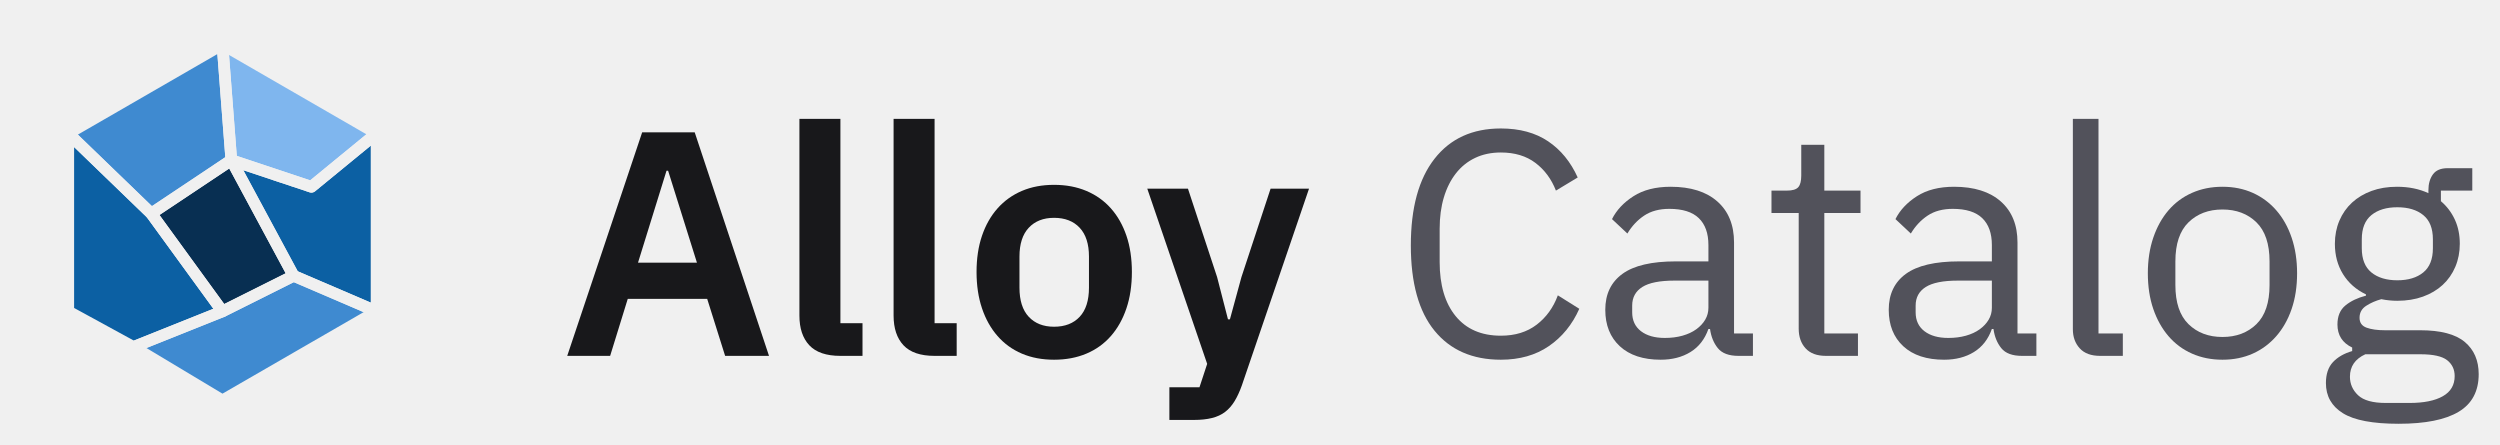
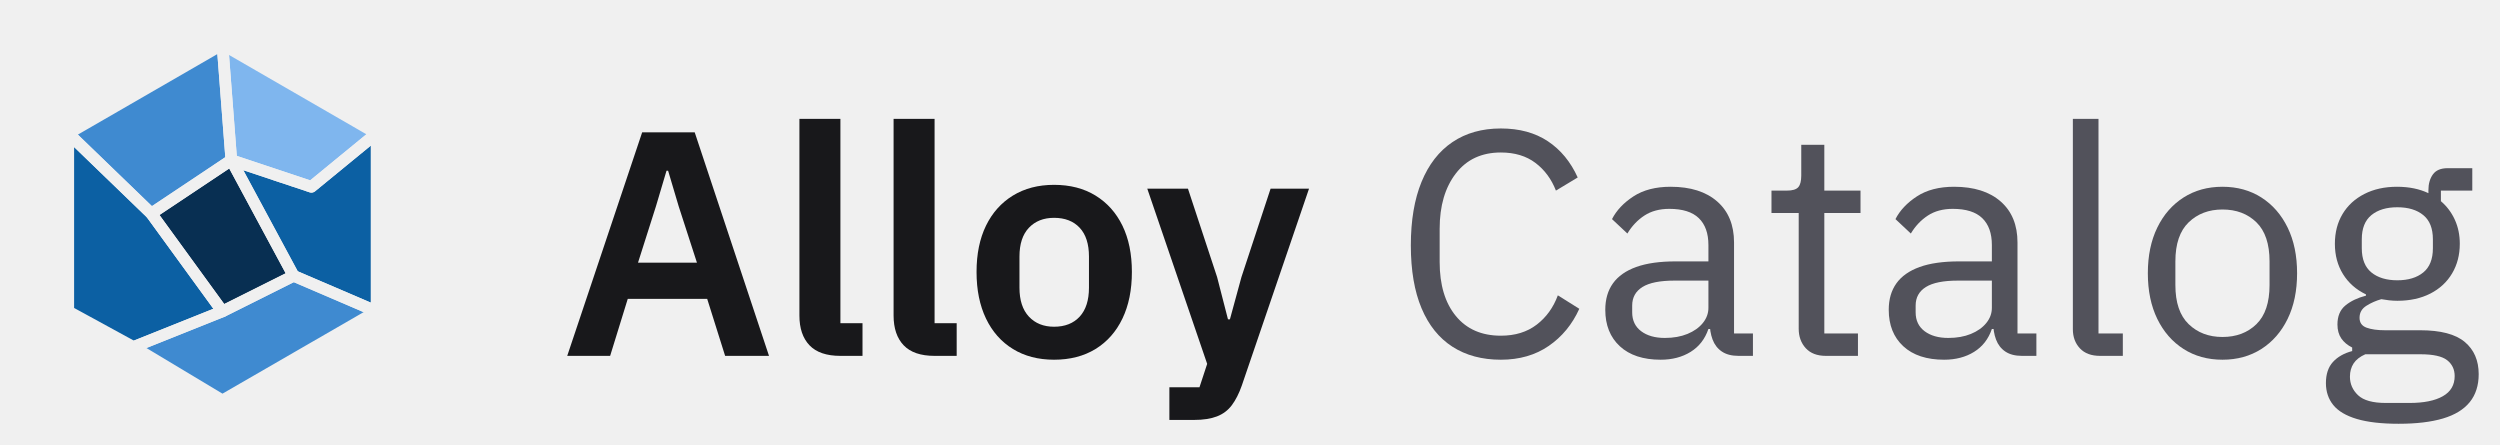
<svg xmlns="http://www.w3.org/2000/svg" viewBox="0 0 562 100" role="img">
  <mask id="l-light">
    <polygon points="50,10 84.64,30 84.64,70 50,90 15.36,70 15.36,30" fill="#fff" />
    <g fill="none" stroke="#000" stroke-width="2.6" stroke-linejoin="round">
      <polygon points="50,10 84.64,30 70,42 52,36" />
      <polygon points="52,36 70,42 84.64,30 84.64,70 66,62" />
      <polygon points="15.36,30 50,10 52,36 34,48" />
      <polygon points="34,48 52,36 66,62 50,70" />
      <polygon points="15.36,30 34,48 50,70 30,78 15.36,70" />
      <polygon points="30,78 50,70 66,62 84.64,70 50,90" />
    </g>
  </mask>
  <g mask="url(#l-light)">
    <polygon points="50,10 84.64,30 70,42 52,36" fill="#7fb6ee" />
    <polygon points="52,36 70,42 84.64,30 84.64,70 66,62" fill="#0c60a3" />
    <polygon points="15.36,30 50,10 52,36 34,48" fill="#3f8ad0" />
    <polygon points="34,48 52,36 66,62 50,70" fill="#082f52" />
    <polygon points="15.36,30 34,48 50,70 30,78 15.36,70" fill="#0c60a3" />
    <polygon points="30,78 50,70 66,62 84.64,70 50,90" fill="#3f8ad0" />
  </g>
  <g fill="#18181b">
-     <path transform="translate(126.00 80) scale(0.072 -0.072)" d="M514 0 458 178H210L155 0H21L255 698H419L651 0ZM336 578H331L242 291H426Z" />
-     <path transform="translate(174.38 80) scale(0.072 -0.072)" d="M202 0Q136 0 105.0 33.0Q74 66 74 126V740H202V102H271V0Z" />
-     <path transform="translate(195.55 80) scale(0.072 -0.072)" d="M202 0Q136 0 105.0 33.0Q74 66 74 126V740H202V102H271V0Z" />
-     <path transform="translate(216.72 80) scale(0.072 -0.072)" d="M281 -12Q225 -12 180.5 7.0Q136 26 104.5 62.0Q73 98 56.0 148.5Q39 199 39 262Q39 325 56.0 375.0Q73 425 104.5 460.5Q136 496 180.5 515.0Q225 534 281 534Q337 534 382.0 515.0Q427 496 458.5 460.5Q490 425 507.0 375.0Q524 325 524 262Q524 199 507.0 148.5Q490 98 458.5 62.0Q427 26 382.0 7.0Q337 -12 281 -12ZM281 91Q332 91 361.0 122.0Q390 153 390 213V310Q390 369 361.0 400.0Q332 431 281 431Q231 431 202.0 400.0Q173 369 173 310V213Q173 153 202.0 122.0Q231 91 281 91Z" />
-     <path transform="translate(257.26 80) scale(0.072 -0.072)" d="M394 522H514L304 -93Q294 -121 281.5 -141.5Q269 -162 252.0 -175.0Q235 -188 211.0 -194.0Q187 -200 155 -200H78V-98H172L196 -25L9 522H136L227 246L261 114H267L303 246Z" />
+     <path transform="translate(126.00 80) scale(0.072 -0.072)" d="M651 0H514L458 178H210L155 0H21L255 698H419ZM426 291 369 467 336 578H331L298 467L242 291Z" />
+     <path transform="translate(174.38 80) scale(0.072 -0.072)" d="M271 0H202Q137 0 105.5 33.0Q74 66 74 126V740H202V102H271Z" />
+     <path transform="translate(195.55 80) scale(0.072 -0.072)" d="M271 0H202Q137 0 105.5 33.0Q74 66 74 126V740H202V102H271Z" />
+     <path transform="translate(216.72 80) scale(0.072 -0.072)" d="M281 -12Q207 -12 152.5 21.5Q98 55 68.5 116.5Q39 178 39 262Q39 346 68.5 406.5Q98 467 152.5 500.5Q207 534 281 534Q356 534 410.5 500.5Q465 467 494.5 406.5Q524 346 524 262Q524 178 494.5 116.5Q465 55 410.5 21.5Q356 -12 281 -12ZM281 91Q332 91 361.0 122.5Q390 154 390 213V310Q390 369 361.0 400.0Q332 431 281 431Q232 431 202.5 400.0Q173 369 173 310V213Q173 154 202.5 122.5Q232 91 281 91Z" />
+     <path transform="translate(257.26 80) scale(0.072 -0.072)" d="M303 246 394 522H514L304 -93Q291 -130 273.0 -154.0Q255 -178 226.5 -189.0Q198 -200 155 -200H78V-98H172L196 -25L9 522H136L227 246L261 114H267Z" />
  </g>
  <g fill="#52525b">
-     <path transform="translate(312.98 80) scale(0.072 -0.072)" d="M339 -12Q206 -12 132.0 78.5Q58 169 58 345Q58 521 132.0 615.5Q206 710 339 710Q427 710 486.5 670.0Q546 630 579 557L511 516Q490 570 447.0 602.5Q404 635 339 635Q294 635 258.5 618.0Q223 601 198.5 569.5Q174 538 161.0 494.5Q148 451 148 397V293Q148 185 198.0 124.0Q248 63 339 63Q406 63 451.0 97.5Q496 132 517 189L584 147Q551 73 489.0 30.5Q427 -12 339 -12Z" />
-     <path transform="translate(357.70 80) scale(0.072 -0.072)" d="M460 0Q415 0 395.5 24.0Q376 48 371 84H366Q349 36 310.0 12.0Q271 -12 217 -12Q135 -12 89.5 30.0Q44 72 44 144Q44 217 97.5 256.0Q151 295 264 295H366V346Q366 401 336.0 430.0Q306 459 244 459Q197 459 165.5 438.0Q134 417 113 382L65 427Q86 469 132.0 498.5Q178 528 248 528Q342 528 394.0 482.0Q446 436 446 354V70H505V0ZM230 56Q260 56 285.0 63.0Q310 70 328.0 83.0Q346 96 356.0 113.0Q366 130 366 150V235H260Q191 235 159.5 215.0Q128 195 128 157V136Q128 98 155.5 77.0Q183 56 230 56Z" />
-     <path transform="translate(396.14 80) scale(0.072 -0.072)" d="M199 0Q157 0 135.5 23.5Q114 47 114 85V446H29V516H77Q103 516 112.5 526.5Q122 537 122 563V659H194V516H307V446H194V70H299V0Z" />
-     <path transform="translate(421.42 80) scale(0.072 -0.072)" d="M460 0Q415 0 395.5 24.0Q376 48 371 84H366Q349 36 310.0 12.0Q271 -12 217 -12Q135 -12 89.5 30.0Q44 72 44 144Q44 217 97.5 256.0Q151 295 264 295H366V346Q366 401 336.0 430.0Q306 459 244 459Q197 459 165.5 438.0Q134 417 113 382L65 427Q86 469 132.0 498.5Q178 528 248 528Q342 528 394.0 482.0Q446 436 446 354V70H505V0ZM230 56Q260 56 285.0 63.0Q310 70 328.0 83.0Q346 96 356.0 113.0Q366 130 366 150V235H260Q191 235 159.5 215.0Q128 195 128 157V136Q128 98 155.5 77.0Q183 56 230 56Z" />
-     <path transform="translate(459.86 80) scale(0.072 -0.072)" d="M170 0Q128 0 106.5 23.5Q85 47 85 83V740H165V70H241V0Z" />
-     <path transform="translate(479.45 80) scale(0.072 -0.072)" d="M280 -12Q228 -12 185.0 7.0Q142 26 111.5 61.5Q81 97 64.0 146.5Q47 196 47 258Q47 319 64.0 369.0Q81 419 111.5 454.5Q142 490 185.0 509.0Q228 528 280 528Q332 528 374.5 509.0Q417 490 448.0 454.5Q479 419 496.0 369.0Q513 319 513 258Q513 196 496.0 146.5Q479 97 448.0 61.5Q417 26 374.5 7.0Q332 -12 280 -12ZM280 59Q345 59 386.0 99.0Q427 139 427 221V295Q427 377 386.0 417.0Q345 457 280 457Q215 457 174.0 417.0Q133 377 133 295V221Q133 139 174.0 99.0Q215 59 280 59Z" />
-     <path transform="translate(519.77 80) scale(0.072 -0.072)" d="M520 -57Q520 -137 457.5 -174.5Q395 -212 270 -212Q149 -212 96.0 -179.0Q43 -146 43 -85Q43 -43 65.0 -19.5Q87 4 125 15V26Q79 48 79 98Q79 137 104.0 157.5Q129 178 168 188V192Q122 214 96.5 255.0Q71 296 71 350Q71 389 85.0 422.0Q99 455 124.5 478.5Q150 502 185.5 515.0Q221 528 265 528Q320 528 363 508V517Q363 547 377.0 566.5Q391 586 423 586H500V516H402V483Q430 459 445.5 425.5Q461 392 461 350Q461 311 447.0 278.0Q433 245 407.5 221.5Q382 198 346.0 185.0Q310 172 266 172Q241 172 216 177Q190 170 169.0 156.5Q148 143 148 119Q148 96 170.0 88.0Q192 80 227 80H337Q433 80 476.5 43.5Q520 7 520 -57ZM445 -63Q445 -32 421.5 -13.5Q398 5 338 5H166Q118 -17 118 -65Q118 -99 143.5 -123.0Q169 -147 230 -147H304Q371 -147 408.0 -126.0Q445 -105 445 -63ZM266 236Q317 236 347.0 260.5Q377 285 377 336V364Q377 415 347.0 439.5Q317 464 266 464Q215 464 185.0 439.5Q155 415 155 364V336Q155 285 185.0 260.5Q215 236 266 236Z" />
+     <path transform="translate(312.98 80) scale(0.072 -0.072)" d="M339 -12Q251 -12 188.0 28.5Q125 69 91.5 148.5Q58 228 58 345Q58 462 91.5 543.5Q125 625 188.0 667.5Q251 710 339 710Q426 710 486.0 670.0Q546 630 579 557L511 516Q490 570 447.0 602.5Q404 635 339 635Q249 635 198.5 569.5Q148 504 148 397V293Q148 186 198.5 124.5Q249 63 339 63Q406 63 451.0 97.5Q496 132 517 189L584 147Q551 74 488.5 31.0Q426 -12 339 -12Z" />
+     <path transform="translate(357.70 80) scale(0.072 -0.072)" d="M505 0H460Q428 0 408.0 13.5Q388 27 379.0 51.0Q370 75 370 106V113L401 84H366Q350 37 310.5 12.5Q271 -12 217 -12Q135 -12 89.5 30.0Q44 72 44 144Q44 193 68.0 226.5Q92 260 140.5 277.5Q189 295 264 295H366V346Q366 401 336.0 430.0Q306 459 244 459Q198 459 166.0 438.0Q134 417 113 382L65 427Q86 468 132.0 498.0Q178 528 248 528Q341 528 393.5 482.0Q446 436 446 354V70H505ZM366 235H260Q192 235 160.0 215.0Q128 195 128 157V136Q128 98 156.0 77.0Q184 56 230 56Q270 56 300.5 68.5Q331 81 348.5 102.5Q366 124 366 150Z" />
+     <path transform="translate(396.14 80) scale(0.072 -0.072)" d="M299 0H199Q158 0 136.0 24.0Q114 48 114 85V446H29V516H77Q103 516 112.5 526.5Q122 537 122 563V659H194V516H307V446H194V70H299Z" />
+     <path transform="translate(421.42 80) scale(0.072 -0.072)" d="M505 0H460Q428 0 408.0 13.5Q388 27 379.0 51.0Q370 75 370 106V113L401 84H366Q350 37 310.5 12.5Q271 -12 217 -12Q135 -12 89.5 30.0Q44 72 44 144Q44 193 68.0 226.5Q92 260 140.5 277.5Q189 295 264 295H366V346Q366 401 336.0 430.0Q306 459 244 459Q198 459 166.0 438.0Q134 417 113 382L65 427Q86 468 132.0 498.0Q178 528 248 528Q341 528 393.5 482.0Q446 436 446 354V70H505ZM366 235H260Q192 235 160.0 215.0Q128 195 128 157V136Q128 98 156.0 77.0Q184 56 230 56Q270 56 300.5 68.5Q331 81 348.5 102.5Q366 124 366 150Z" />
+     <path transform="translate(459.86 80) scale(0.072 -0.072)" d="M241 0H170Q129 0 107.0 23.5Q85 47 85 83V740H165V70H241Z" />
+     <path transform="translate(479.45 80) scale(0.072 -0.072)" d="M280 -12Q211 -12 158.5 21.5Q106 55 76.5 115.5Q47 176 47 258Q47 340 76.5 400.5Q106 461 158.5 494.5Q211 528 280 528Q349 528 401.5 494.5Q454 461 483.5 400.5Q513 340 513 258Q513 176 483.5 115.5Q454 55 401.5 21.5Q349 -12 280 -12ZM280 59Q345 59 386.0 99.0Q427 139 427 221V295Q427 377 386.0 417.0Q345 457 280 457Q216 457 174.5 417.0Q133 377 133 295V221Q133 139 174.5 99.0Q216 59 280 59Z" />
+     <path transform="translate(519.77 80) scale(0.072 -0.072)" d="M520 -57Q520 -110 492.0 -144.5Q464 -179 408.5 -195.5Q353 -212 270 -212Q190 -212 139.5 -197.0Q89 -182 66.0 -153.5Q43 -125 43 -85Q43 -43 65.0 -19.0Q87 5 125 15V26Q103 37 91.0 54.5Q79 72 79 98Q79 137 104.0 157.5Q129 178 168 188V192Q122 214 96.5 255.0Q71 296 71 350Q71 403 95.0 443.0Q119 483 163.0 505.5Q207 528 265 528Q293 528 317.5 523.0Q342 518 363 508V517Q363 547 377.0 566.5Q391 586 423 586H500V516H402V483Q430 459 445.5 425.0Q461 391 461 350Q461 298 437.0 257.5Q413 217 369.0 194.5Q325 172 266 172Q253 172 240.0 173.5Q227 175 216 177Q191 170 169.5 156.5Q148 143 148 119Q148 96 170.0 88.0Q192 80 227 80H337Q433 80 476.5 43.5Q520 7 520 -57ZM445 -63Q445 -32 421.5 -13.5Q398 5 338 5H166Q141 -6 129.5 -23.5Q118 -41 118 -65Q118 -99 143.5 -123.0Q169 -147 230 -147H304Q371 -147 408.0 -126.0Q445 -105 445 -63ZM266 236Q317 236 347.0 260.5Q377 285 377 336V364Q377 415 347.0 439.5Q317 464 266 464Q215 464 185.0 439.5Q155 415 155 364V336Q155 285 185.0 260.5Q215 236 266 236Z" />
  </g>
</svg>
